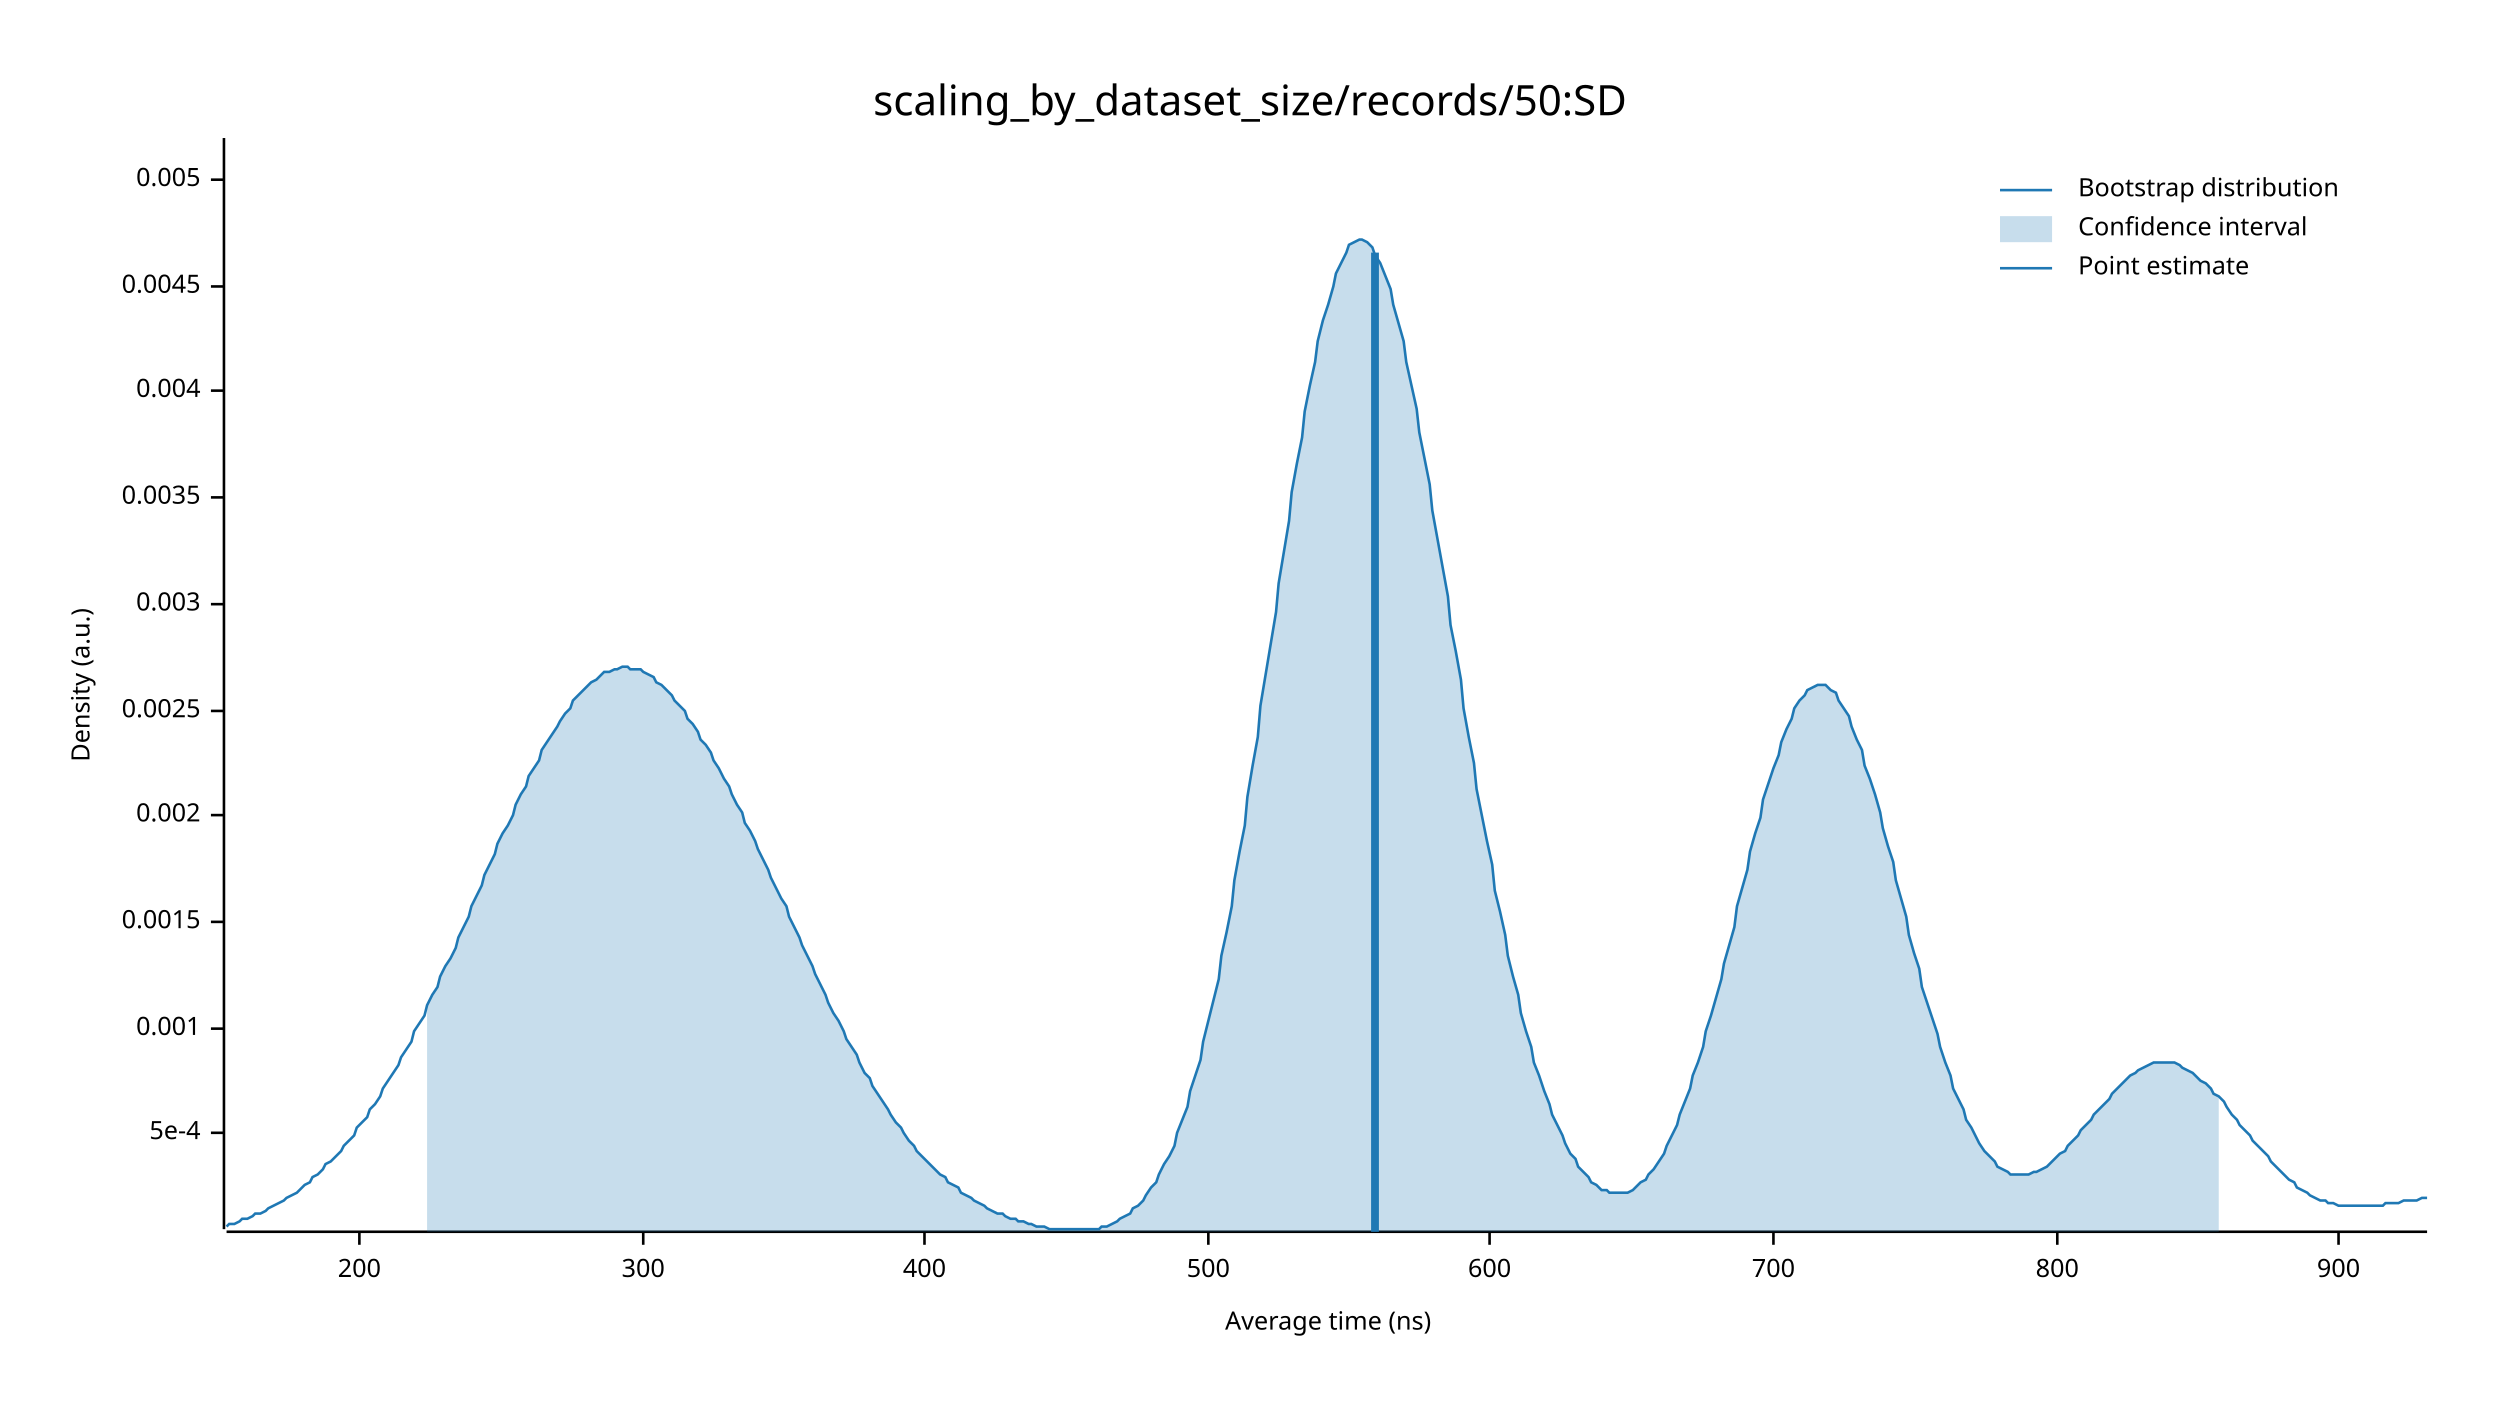
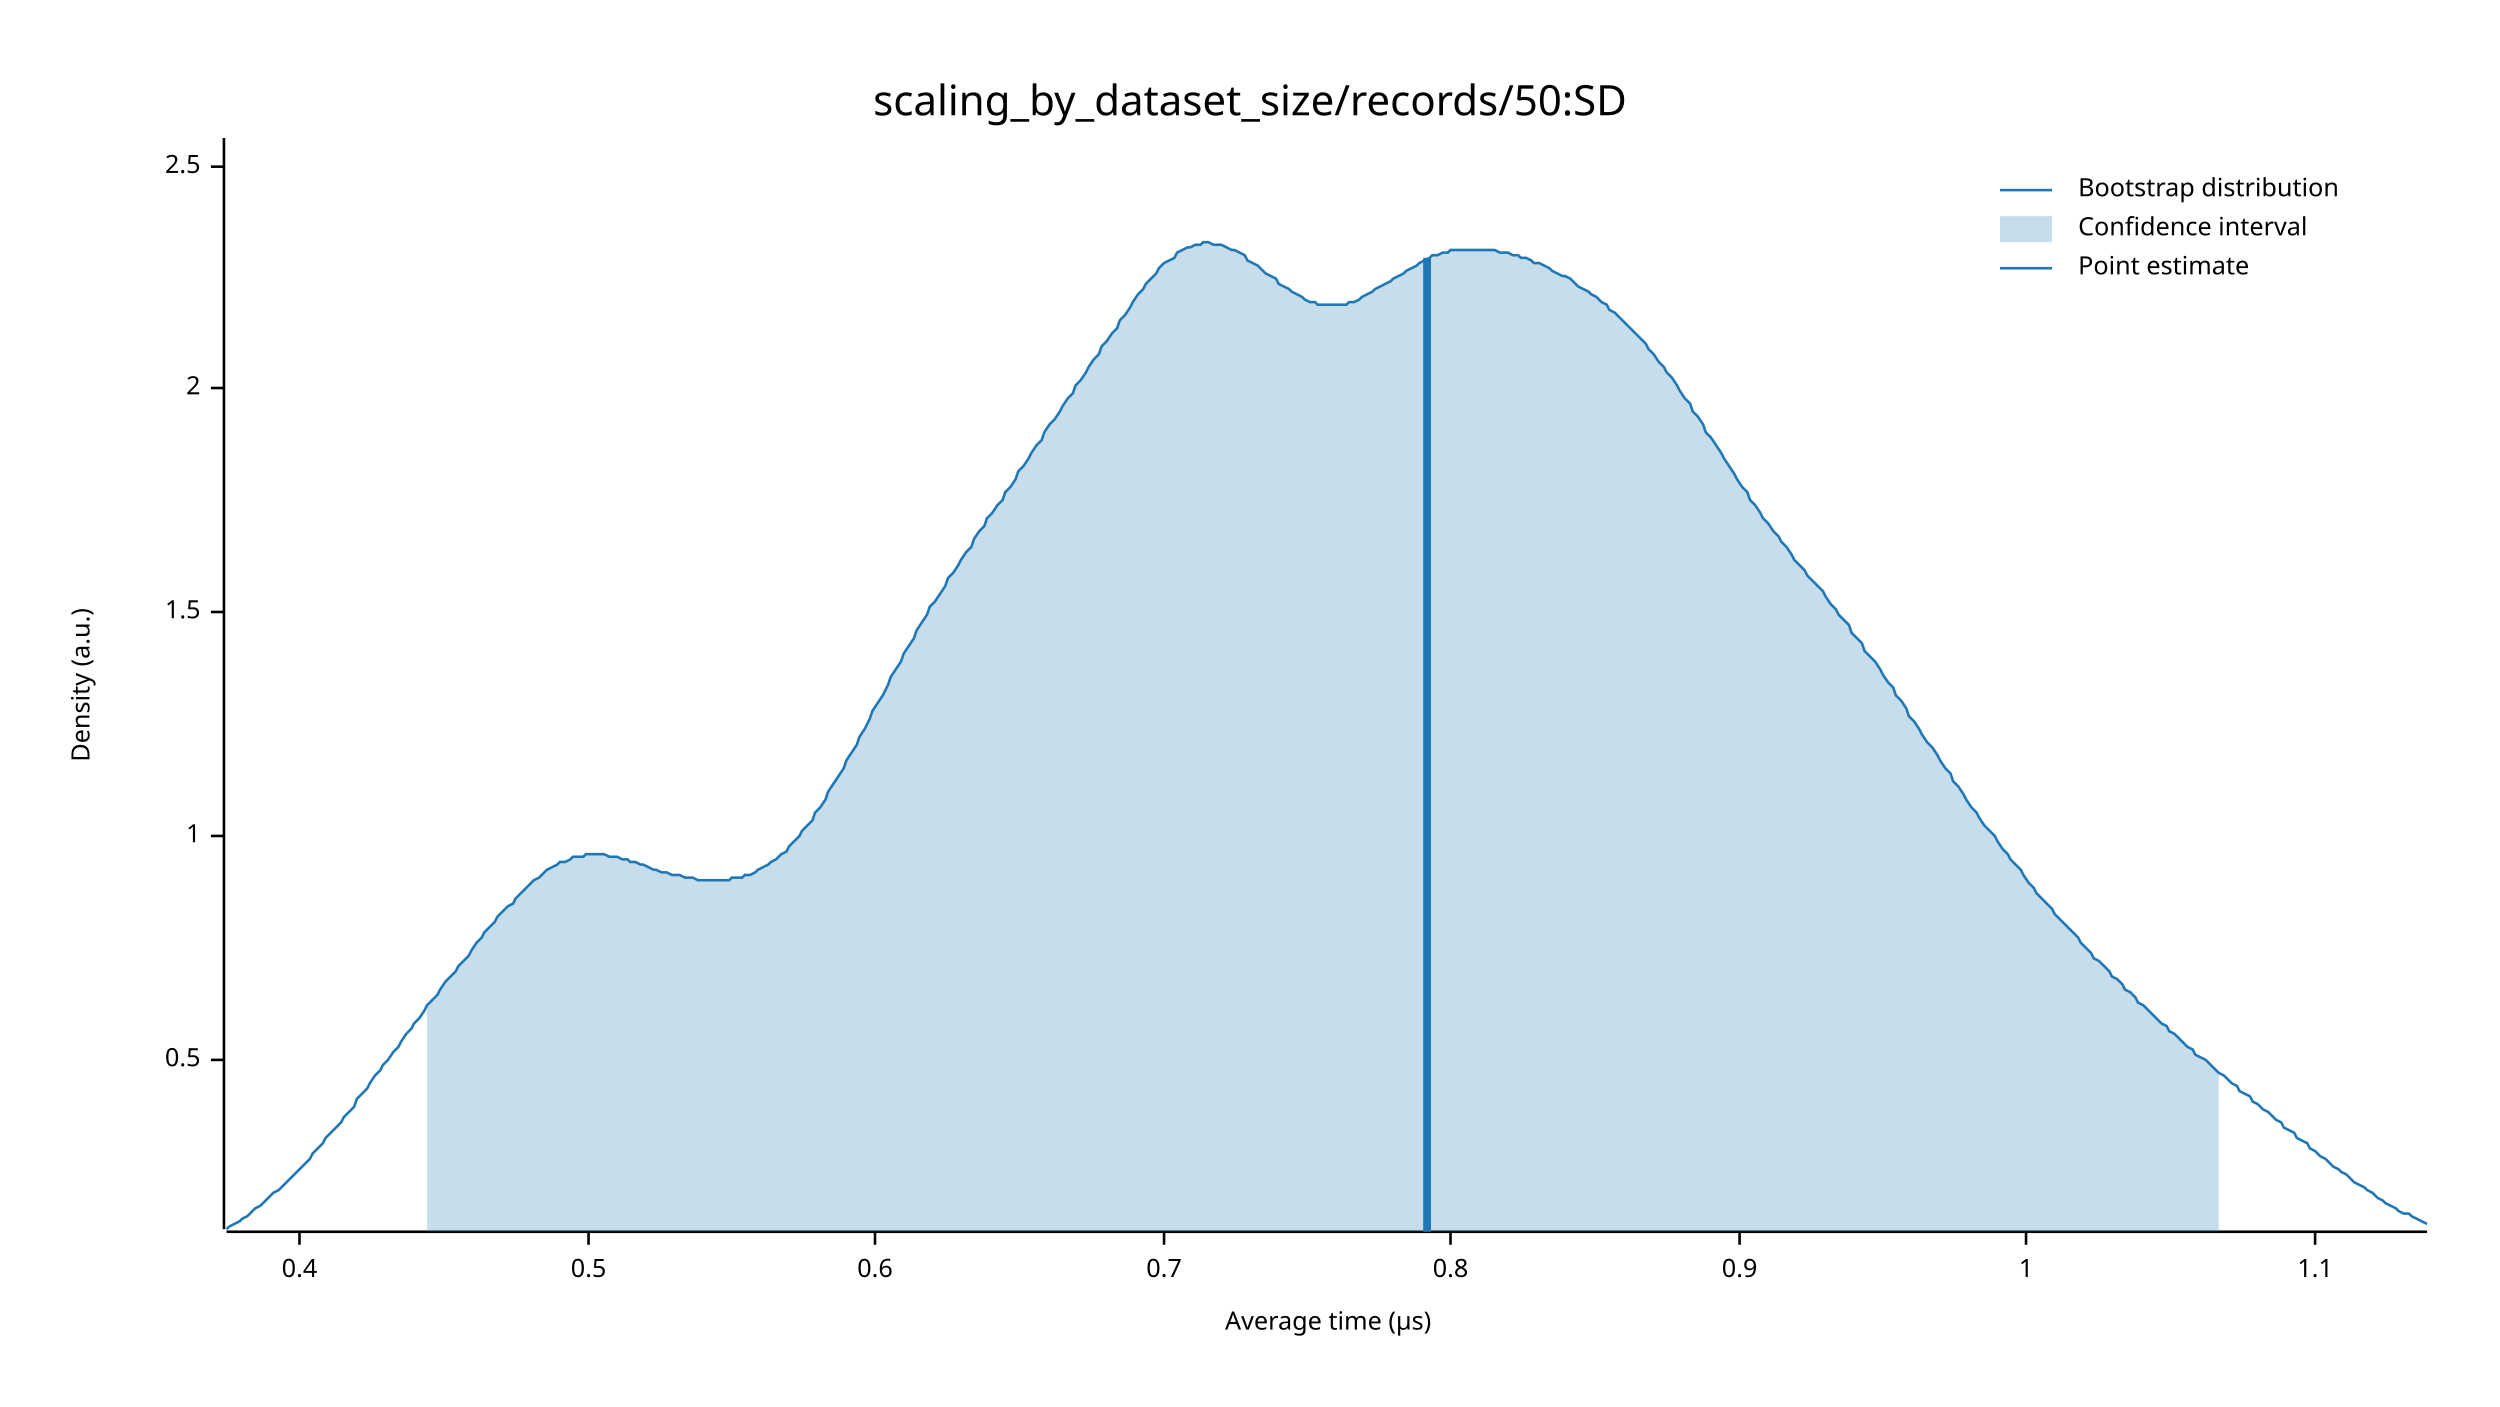
<svg xmlns="http://www.w3.org/2000/svg" width="960" height="540" viewBox="0 0 960 540">
  <text x="480" y="32" dy="0.76em" text-anchor="middle" font-family="sans-serif" font-size="16.129" opacity="1" fill="#000000">
scaling_by_dataset_size/records/50:SD
</text>
  <text x="27" y="263" dy="0.76em" text-anchor="middle" font-family="sans-serif" font-size="9.677" opacity="1" fill="#000000" transform="rotate(270, 27, 263)">
Density (a.u.)
</text>
  <text x="510" y="513" dy="-0.5ex" text-anchor="middle" font-family="sans-serif" font-size="9.677" opacity="1" fill="#000000">
- Average time (ns)
+ Average time (µs)
</text>
  <polyline fill="none" opacity="1" stroke="#000000" stroke-width="1" points="86,53 86,472 " />
-   <text x="77" y="435" dy="0.5ex" text-anchor="end" font-family="sans-serif" font-size="9.677" opacity="1" fill="#000000">
- 5e-4
+   <text x="77" y="407" dy="0.5ex" text-anchor="end" font-family="sans-serif" font-size="9.677" opacity="1" fill="#000000">
+ 0.5
</text>
-   <polyline fill="none" opacity="1" stroke="#000000" stroke-width="1" points="81,435 86,435 " />
-   <text x="77" y="395" dy="0.5ex" text-anchor="end" font-family="sans-serif" font-size="9.677" opacity="1" fill="#000000">
- 0.001
+   <polyline fill="none" opacity="1" stroke="#000000" stroke-width="1" points="81,407 86,407 " />
+   <text x="77" y="321" dy="0.5ex" text-anchor="end" font-family="sans-serif" font-size="9.677" opacity="1" fill="#000000">
+ 1
</text>
-   <polyline fill="none" opacity="1" stroke="#000000" stroke-width="1" points="81,395 86,395 " />
-   <text x="77" y="354" dy="0.5ex" text-anchor="end" font-family="sans-serif" font-size="9.677" opacity="1" fill="#000000">
- 0.0015
+   <polyline fill="none" opacity="1" stroke="#000000" stroke-width="1" points="81,321 86,321 " />
+   <text x="77" y="235" dy="0.5ex" text-anchor="end" font-family="sans-serif" font-size="9.677" opacity="1" fill="#000000">
+ 1.5
</text>
-   <polyline fill="none" opacity="1" stroke="#000000" stroke-width="1" points="81,354 86,354 " />
-   <text x="77" y="313" dy="0.5ex" text-anchor="end" font-family="sans-serif" font-size="9.677" opacity="1" fill="#000000">
- 0.002
+   <polyline fill="none" opacity="1" stroke="#000000" stroke-width="1" points="81,235 86,235 " />
+   <text x="77" y="149" dy="0.5ex" text-anchor="end" font-family="sans-serif" font-size="9.677" opacity="1" fill="#000000">
+ 2
</text>
-   <polyline fill="none" opacity="1" stroke="#000000" stroke-width="1" points="81,313 86,313 " />
-   <text x="77" y="273" dy="0.5ex" text-anchor="end" font-family="sans-serif" font-size="9.677" opacity="1" fill="#000000">
- 0.0025
+   <polyline fill="none" opacity="1" stroke="#000000" stroke-width="1" points="81,149 86,149 " />
+   <text x="77" y="64" dy="0.5ex" text-anchor="end" font-family="sans-serif" font-size="9.677" opacity="1" fill="#000000">
+ 2.5
</text>
-   <polyline fill="none" opacity="1" stroke="#000000" stroke-width="1" points="81,273 86,273 " />
-   <text x="77" y="232" dy="0.5ex" text-anchor="end" font-family="sans-serif" font-size="9.677" opacity="1" fill="#000000">
- 0.003
+   <polyline fill="none" opacity="1" stroke="#000000" stroke-width="1" points="81,64 86,64 " />
+   <polyline fill="none" opacity="1" stroke="#000000" stroke-width="1" points="87,473 932,473 " />
+   <text x="115" y="483" dy="0.76em" text-anchor="middle" font-family="sans-serif" font-size="9.677" opacity="1" fill="#000000">
+ 0.4
</text>
-   <polyline fill="none" opacity="1" stroke="#000000" stroke-width="1" points="81,232 86,232 " />
-   <text x="77" y="191" dy="0.5ex" text-anchor="end" font-family="sans-serif" font-size="9.677" opacity="1" fill="#000000">
- 0.0035
+   <polyline fill="none" opacity="1" stroke="#000000" stroke-width="1" points="115,473 115,478 " />
+   <text x="226" y="483" dy="0.76em" text-anchor="middle" font-family="sans-serif" font-size="9.677" opacity="1" fill="#000000">
+ 0.5
</text>
-   <polyline fill="none" opacity="1" stroke="#000000" stroke-width="1" points="81,191 86,191 " />
-   <text x="77" y="150" dy="0.5ex" text-anchor="end" font-family="sans-serif" font-size="9.677" opacity="1" fill="#000000">
- 0.004
+   <polyline fill="none" opacity="1" stroke="#000000" stroke-width="1" points="226,473 226,478 " />
+   <text x="336" y="483" dy="0.76em" text-anchor="middle" font-family="sans-serif" font-size="9.677" opacity="1" fill="#000000">
+ 0.6
</text>
-   <polyline fill="none" opacity="1" stroke="#000000" stroke-width="1" points="81,150 86,150 " />
-   <text x="77" y="110" dy="0.5ex" text-anchor="end" font-family="sans-serif" font-size="9.677" opacity="1" fill="#000000">
- 0.0045
+   <polyline fill="none" opacity="1" stroke="#000000" stroke-width="1" points="336,473 336,478 " />
+   <text x="447" y="483" dy="0.76em" text-anchor="middle" font-family="sans-serif" font-size="9.677" opacity="1" fill="#000000">
+ 0.7
</text>
-   <polyline fill="none" opacity="1" stroke="#000000" stroke-width="1" points="81,110 86,110 " />
-   <text x="77" y="69" dy="0.5ex" text-anchor="end" font-family="sans-serif" font-size="9.677" opacity="1" fill="#000000">
- 0.005
+   <polyline fill="none" opacity="1" stroke="#000000" stroke-width="1" points="447,473 447,478 " />
+   <text x="557" y="483" dy="0.76em" text-anchor="middle" font-family="sans-serif" font-size="9.677" opacity="1" fill="#000000">
+ 0.8
</text>
-   <polyline fill="none" opacity="1" stroke="#000000" stroke-width="1" points="81,69 86,69 " />
-   <polyline fill="none" opacity="1" stroke="#000000" stroke-width="1" points="87,473 932,473 " />
-   <text x="138" y="483" dy="0.76em" text-anchor="middle" font-family="sans-serif" font-size="9.677" opacity="1" fill="#000000">
- 200
+   <polyline fill="none" opacity="1" stroke="#000000" stroke-width="1" points="557,473 557,478 " />
+   <text x="668" y="483" dy="0.76em" text-anchor="middle" font-family="sans-serif" font-size="9.677" opacity="1" fill="#000000">
+ 0.9
</text>
-   <polyline fill="none" opacity="1" stroke="#000000" stroke-width="1" points="138,473 138,478 " />
-   <text x="247" y="483" dy="0.76em" text-anchor="middle" font-family="sans-serif" font-size="9.677" opacity="1" fill="#000000">
- 300
+   <polyline fill="none" opacity="1" stroke="#000000" stroke-width="1" points="668,473 668,478 " />
+   <text x="778" y="483" dy="0.76em" text-anchor="middle" font-family="sans-serif" font-size="9.677" opacity="1" fill="#000000">
+ 1
</text>
-   <polyline fill="none" opacity="1" stroke="#000000" stroke-width="1" points="247,473 247,478 " />
-   <text x="355" y="483" dy="0.76em" text-anchor="middle" font-family="sans-serif" font-size="9.677" opacity="1" fill="#000000">
- 400
+   <polyline fill="none" opacity="1" stroke="#000000" stroke-width="1" points="778,473 778,478 " />
+   <text x="889" y="483" dy="0.76em" text-anchor="middle" font-family="sans-serif" font-size="9.677" opacity="1" fill="#000000">
+ 1.1
</text>
-   <polyline fill="none" opacity="1" stroke="#000000" stroke-width="1" points="355,473 355,478 " />
-   <text x="464" y="483" dy="0.76em" text-anchor="middle" font-family="sans-serif" font-size="9.677" opacity="1" fill="#000000">
- 500
- </text>
-   <polyline fill="none" opacity="1" stroke="#000000" stroke-width="1" points="464,473 464,478 " />
-   <text x="572" y="483" dy="0.76em" text-anchor="middle" font-family="sans-serif" font-size="9.677" opacity="1" fill="#000000">
- 600
- </text>
-   <polyline fill="none" opacity="1" stroke="#000000" stroke-width="1" points="572,473 572,478 " />
-   <text x="681" y="483" dy="0.76em" text-anchor="middle" font-family="sans-serif" font-size="9.677" opacity="1" fill="#000000">
- 700
- </text>
-   <polyline fill="none" opacity="1" stroke="#000000" stroke-width="1" points="681,473 681,478 " />
-   <text x="790" y="483" dy="0.76em" text-anchor="middle" font-family="sans-serif" font-size="9.677" opacity="1" fill="#000000">
- 800
- </text>
-   <polyline fill="none" opacity="1" stroke="#000000" stroke-width="1" points="790,473 790,478 " />
-   <text x="898" y="483" dy="0.76em" text-anchor="middle" font-family="sans-serif" font-size="9.677" opacity="1" fill="#000000">
- 900
- </text>
-   <polyline fill="none" opacity="1" stroke="#000000" stroke-width="1" points="898,473 898,478 " />
-   <polyline fill="none" opacity="1" stroke="#1F78B4" stroke-width="1" points="87,471 88,470 90,470 92,469 93,468 95,468 97,467 98,466 100,466 102,465 103,464 105,463 107,462 109,461 110,460 112,459 114,458 115,457 117,455 119,454 120,452 122,451 124,449 125,447 127,446 129,444 131,442 132,440 134,438 136,436 137,433 139,431 141,429 142,426 144,424 146,421 147,418 149,415 151,412 153,409 154,406 156,403 158,400 159,396 161,393 163,390 164,386 166,382 168,379 169,375 171,371 173,368 175,364 176,360 178,356 180,352 181,348 183,344 185,340 186,336 188,332 190,328 191,324 193,320 195,317 197,313 198,309 200,305 202,302 203,298 205,295 207,292 208,288 210,285 212,282 214,279 215,277 217,274 219,272 220,269 222,267 224,265 225,264 227,262 229,261 230,260 232,258 234,258 236,257 237,257 239,256 241,256 242,257 244,257 246,257 247,258 249,259 251,260 252,262 254,263 256,265 258,267 259,269 261,271 263,273 264,276 266,278 268,281 269,284 271,286 273,289 274,292 276,295 278,299 280,302 281,305 283,309 285,312 286,316 288,319 290,323 291,326 293,330 295,334 296,337 298,341 300,345 302,348 303,352 305,356 307,360 308,363 310,367 312,371 313,374 315,378 317,382 318,385 320,389 322,392 324,396 325,399 327,402 329,405 330,408 332,412 334,414 335,417 337,420 339,423 341,426 342,428 344,431 346,433 347,435 349,438 351,440 352,442 354,444 356,446 357,447 359,449 361,451 363,452 364,454 366,455 368,456 369,458 371,459 373,460 374,461 376,462 378,463 379,464 381,465 383,466 385,466 386,467 388,468 390,468 391,469 393,469 395,470 396,470 398,471 400,471 401,471 403,472 405,472 407,472 408,472 410,472 412,472 413,472 415,472 417,472 418,472 420,472 422,472 423,471 425,471 427,470 429,469 430,468 432,467 434,466 435,464 437,463 439,461 440,459 442,456 444,454 445,451 447,447 449,444 451,440 452,435 454,430 456,425 457,419 459,413 461,407 462,400 464,392 466,384 468,376 469,367 471,358 473,348 474,338 476,327 478,317 479,306 481,294 483,283 484,271 486,259 488,247 490,235 491,224 493,212 495,200 496,189 498,178 500,168 501,158 503,148 505,139 506,131 508,123 510,117 512,110 513,105 515,101 517,97 518,94 520,93 522,92 523,92 525,93 527,95 528,98 530,101 532,106 534,111 535,117 537,124 539,131 540,139 542,148 544,157 545,166 547,176 549,186 550,196 552,207 554,218 556,229 557,240 559,250 561,261 562,272 564,283 566,293 567,303 569,313 571,323 573,332 574,342 576,350 578,359 579,367 581,375 583,382 584,389 586,396 588,402 589,408 591,413 593,419 595,424 596,428 598,432 600,436 601,439 603,443 605,445 606,448 608,450 610,452 611,454 613,455 615,457 617,457 618,458 620,458 622,458 623,458 625,458 627,457 628,456 630,454 632,453 633,451 635,449 637,446 639,443 640,440 642,436 644,432 645,428 647,423 649,418 650,413 652,408 654,402 655,396 657,390 659,383 661,376 662,370 664,363 666,356 667,348 669,341 671,334 672,327 674,320 676,314 677,307 679,301 681,295 683,290 684,285 686,280 688,276 689,272 691,269 693,267 694,265 696,264 698,263 700,263 701,263 703,265 705,266 706,269 708,272 710,275 711,279 713,284 715,288 716,294 718,299 720,305 722,312 723,318 725,325 727,331 728,338 730,345 732,352 733,359 735,366 737,372 738,379 740,385 742,391 744,397 745,402 747,408 749,413 750,418 752,422 754,426 755,430 757,433 759,437 760,439 762,442 764,444 766,446 767,448 769,449 771,450 772,451 774,451 776,451 777,451 779,451 781,450 782,450 784,449 786,448 788,446 789,445 791,443 793,442 794,440 796,438 798,436 799,434 801,432 803,430 804,428 806,426 808,424 810,422 811,420 813,418 815,416 816,415 818,413 820,412 821,411 823,410 825,409 827,408 828,408 830,408 832,408 833,408 835,408 837,409 838,410 840,411 842,412 843,413 845,415 847,416 849,418 850,420 852,421 854,423 855,425 857,428 859,430 860,432 862,434 864,436 865,438 867,440 869,442 871,444 872,446 874,448 876,450 877,451 879,453 881,454 882,456 884,457 886,458 887,459 889,460 891,461 893,461 894,462 896,462 898,463 899,463 901,463 903,463 904,463 906,463 908,463 909,463 911,463 913,463 915,463 916,462 918,462 920,462 921,462 923,461 925,461 926,461 928,461 930,460 932,460 " />
-   <polygon opacity="0.25" fill="#1F78B4" points="164,386 166,382 168,379 169,375 171,371 173,368 175,364 176,360 178,356 180,352 181,348 183,344 185,340 186,336 188,332 190,328 191,324 193,320 195,317 197,313 198,309 200,305 202,302 203,298 205,295 207,292 208,288 210,285 212,282 214,279 215,277 217,274 219,272 220,269 222,267 224,265 225,264 227,262 229,261 230,260 232,258 234,258 236,257 237,257 239,256 241,256 242,257 244,257 246,257 247,258 249,259 251,260 252,262 254,263 256,265 258,267 259,269 261,271 263,273 264,276 266,278 268,281 269,284 271,286 273,289 274,292 276,295 278,299 280,302 281,305 283,309 285,312 286,316 288,319 290,323 291,326 293,330 295,334 296,337 298,341 300,345 302,348 303,352 305,356 307,360 308,363 310,367 312,371 313,374 315,378 317,382 318,385 320,389 322,392 324,396 325,399 327,402 329,405 330,408 332,412 334,414 335,417 337,420 339,423 341,426 342,428 344,431 346,433 347,435 349,438 351,440 352,442 354,444 356,446 357,447 359,449 361,451 363,452 364,454 366,455 368,456 369,458 371,459 373,460 374,461 376,462 378,463 379,464 381,465 383,466 385,466 386,467 388,468 390,468 391,469 393,469 395,470 396,470 398,471 400,471 401,471 403,472 405,472 407,472 408,472 410,472 412,472 413,472 415,472 417,472 418,472 420,472 422,472 423,471 425,471 427,470 429,469 430,468 432,467 434,466 435,464 437,463 439,461 440,459 442,456 444,454 445,451 447,447 449,444 451,440 452,435 454,430 456,425 457,419 459,413 461,407 462,400 464,392 466,384 468,376 469,367 471,358 473,348 474,338 476,327 478,317 479,306 481,294 483,283 484,271 486,259 488,247 490,235 491,224 493,212 495,200 496,189 498,178 500,168 501,158 503,148 505,139 506,131 508,123 510,117 512,110 513,105 515,101 517,97 518,94 520,93 522,92 523,92 525,93 527,95 528,98 530,101 532,106 534,111 535,117 537,124 539,131 540,139 542,148 544,157 545,166 547,176 549,186 550,196 552,207 554,218 556,229 557,240 559,250 561,261 562,272 564,283 566,293 567,303 569,313 571,323 573,332 574,342 576,350 578,359 579,367 581,375 583,382 584,389 586,396 588,402 589,408 591,413 593,419 595,424 596,428 598,432 600,436 601,439 603,443 605,445 606,448 608,450 610,452 611,454 613,455 615,457 617,457 618,458 620,458 622,458 623,458 625,458 627,457 628,456 630,454 632,453 633,451 635,449 637,446 639,443 640,440 642,436 644,432 645,428 647,423 649,418 650,413 652,408 654,402 655,396 657,390 659,383 661,376 662,370 664,363 666,356 667,348 669,341 671,334 672,327 674,320 676,314 677,307 679,301 681,295 683,290 684,285 686,280 688,276 689,272 691,269 693,267 694,265 696,264 698,263 700,263 701,263 703,265 705,266 706,269 708,272 710,275 711,279 713,284 715,288 716,294 718,299 720,305 722,312 723,318 725,325 727,331 728,338 730,345 732,352 733,359 735,366 737,372 738,379 740,385 742,391 744,397 745,402 747,408 749,413 750,418 752,422 754,426 755,430 757,433 759,437 760,439 762,442 764,444 766,446 767,448 769,449 771,450 772,451 774,451 776,451 777,451 779,451 781,450 782,450 784,449 786,448 788,446 789,445 791,443 793,442 794,440 796,438 798,436 799,434 801,432 803,430 804,428 806,426 808,424 810,422 811,420 813,418 815,416 816,415 818,413 820,412 821,411 823,410 825,409 827,408 828,408 830,408 832,408 833,408 835,408 837,409 838,410 840,411 842,412 843,413 845,415 847,416 849,418 850,420 852,421 852,473 164,473 " />
-   <polyline fill="none" opacity="1" stroke="#1F78B4" stroke-width="3" points="528,473 528,97 " />
+   <polyline fill="none" opacity="1" stroke="#000000" stroke-width="1" points="889,473 889,478 " />
+   <polyline fill="none" opacity="1" stroke="#1F78B4" stroke-width="1" points="87,472 88,471 90,470 92,469 93,468 95,467 97,465 98,464 100,463 102,461 103,460 105,458 107,457 109,455 110,454 112,452 114,450 115,449 117,447 119,445 120,443 122,441 124,439 125,437 127,435 129,433 131,431 132,429 134,427 136,425 137,422 139,420 141,418 142,416 144,413 146,411 147,409 149,407 151,404 153,402 154,400 156,397 158,395 159,393 161,391 163,388 164,386 166,384 168,382 169,380 171,377 173,375 175,373 176,371 178,369 180,367 181,365 183,362 185,360 186,358 188,356 190,354 191,352 193,350 195,348 197,347 198,345 200,343 202,341 203,340 205,338 207,337 208,336 210,334 212,333 214,332 215,331 217,331 219,330 220,329 222,329 224,329 225,328 227,328 229,328 230,328 232,328 234,329 236,329 237,329 239,330 241,330 242,331 244,331 246,332 247,332 249,333 251,334 252,334 254,335 256,335 258,336 259,336 261,336 263,337 264,337 266,337 268,338 269,338 271,338 273,338 274,338 276,338 278,338 280,338 281,337 283,337 285,337 286,336 288,336 290,335 291,334 293,333 295,332 296,331 298,330 300,328 302,327 303,325 305,323 307,321 308,319 310,317 312,315 313,312 315,310 317,307 318,304 320,301 322,298 324,295 325,292 327,289 329,286 330,283 332,280 334,276 335,273 337,270 339,267 341,263 342,260 344,257 346,254 347,251 349,248 351,245 352,242 354,239 356,236 357,233 359,231 361,228 363,225 364,222 366,220 368,217 369,215 371,212 373,210 374,207 376,204 378,202 379,199 381,197 383,194 385,192 386,189 388,187 390,184 391,181 393,179 395,176 396,174 398,171 400,169 401,166 403,163 405,161 407,158 408,156 410,153 412,151 413,148 415,146 417,143 418,141 420,138 422,136 423,133 425,131 427,128 429,126 430,123 432,121 434,118 435,116 437,113 439,111 440,109 442,107 444,105 445,103 447,101 449,100 451,99 452,97 454,96 456,95 457,95 459,94 461,94 462,93 464,93 466,94 468,94 469,94 471,95 473,96 474,96 476,97 478,98 479,100 481,101 483,102 484,103 486,105 488,106 490,107 491,109 493,110 495,111 496,112 498,113 500,114 501,115 503,116 505,116 506,117 508,117 510,117 512,117 513,117 515,117 517,117 518,116 520,116 522,115 523,114 525,113 527,112 528,111 530,110 532,109 534,108 535,107 537,106 539,105 540,104 542,103 544,102 545,101 547,100 549,99 550,98 552,98 554,97 556,97 557,96 559,96 561,96 562,96 564,96 566,96 567,96 569,96 571,96 573,96 574,96 576,97 578,97 579,97 581,98 583,98 584,99 586,99 588,100 589,101 591,101 593,102 595,103 596,104 598,105 600,106 601,106 603,107 605,109 606,110 608,111 610,112 611,113 613,114 615,116 617,117 618,119 620,120 622,122 623,123 625,125 627,127 628,128 630,130 632,132 633,134 635,136 637,139 639,141 640,143 642,145 644,148 645,150 647,153 649,155 650,158 652,160 654,163 655,166 657,168 659,171 661,174 662,176 664,179 666,182 667,184 669,187 671,189 672,192 674,194 676,197 677,199 679,201 681,204 683,206 684,208 686,210 688,213 689,215 691,217 693,219 694,221 696,223 698,225 700,227 701,229 703,232 705,234 706,236 708,238 710,240 711,243 713,245 715,247 716,250 718,252 720,254 722,257 723,259 725,262 727,264 728,267 730,269 732,272 733,275 735,277 737,280 738,282 740,285 742,287 744,290 745,292 747,295 749,297 750,300 752,302 754,305 755,307 757,310 759,312 760,314 762,317 764,319 766,321 767,323 769,326 771,328 772,330 774,332 776,334 777,336 779,339 781,341 782,343 784,345 786,347 788,349 789,351 791,353 793,355 794,356 796,358 798,360 799,362 801,364 803,366 804,368 806,369 808,371 810,373 811,375 813,376 815,378 816,380 818,381 820,383 821,385 823,386 825,388 827,390 828,391 830,393 832,394 833,396 835,397 837,399 838,400 840,402 842,403 843,405 845,406 847,407 849,409 850,410 852,412 854,413 855,414 857,416 859,417 860,419 862,420 864,421 865,423 867,424 869,426 871,427 872,428 874,430 876,431 877,433 879,434 881,435 882,437 884,438 886,439 887,441 889,442 891,444 893,445 894,446 896,448 898,449 899,450 901,451 903,453 904,454 906,455 908,456 909,457 911,458 913,460 915,461 916,462 918,463 920,464 921,465 923,466 925,466 926,467 928,468 930,469 932,470 " />
+   <polygon opacity="0.25" fill="#1F78B4" points="164,386 166,384 168,382 169,380 171,377 173,375 175,373 176,371 178,369 180,367 181,365 183,362 185,360 186,358 188,356 190,354 191,352 193,350 195,348 197,347 198,345 200,343 202,341 203,340 205,338 207,337 208,336 210,334 212,333 214,332 215,331 217,331 219,330 220,329 222,329 224,329 225,328 227,328 229,328 230,328 232,328 234,329 236,329 237,329 239,330 241,330 242,331 244,331 246,332 247,332 249,333 251,334 252,334 254,335 256,335 258,336 259,336 261,336 263,337 264,337 266,337 268,338 269,338 271,338 273,338 274,338 276,338 278,338 280,338 281,337 283,337 285,337 286,336 288,336 290,335 291,334 293,333 295,332 296,331 298,330 300,328 302,327 303,325 305,323 307,321 308,319 310,317 312,315 313,312 315,310 317,307 318,304 320,301 322,298 324,295 325,292 327,289 329,286 330,283 332,280 334,276 335,273 337,270 339,267 341,263 342,260 344,257 346,254 347,251 349,248 351,245 352,242 354,239 356,236 357,233 359,231 361,228 363,225 364,222 366,220 368,217 369,215 371,212 373,210 374,207 376,204 378,202 379,199 381,197 383,194 385,192 386,189 388,187 390,184 391,181 393,179 395,176 396,174 398,171 400,169 401,166 403,163 405,161 407,158 408,156 410,153 412,151 413,148 415,146 417,143 418,141 420,138 422,136 423,133 425,131 427,128 429,126 430,123 432,121 434,118 435,116 437,113 439,111 440,109 442,107 444,105 445,103 447,101 449,100 451,99 452,97 454,96 456,95 457,95 459,94 461,94 462,93 464,93 466,94 468,94 469,94 471,95 473,96 474,96 476,97 478,98 479,100 481,101 483,102 484,103 486,105 488,106 490,107 491,109 493,110 495,111 496,112 498,113 500,114 501,115 503,116 505,116 506,117 508,117 510,117 512,117 513,117 515,117 517,117 518,116 520,116 522,115 523,114 525,113 527,112 528,111 530,110 532,109 534,108 535,107 537,106 539,105 540,104 542,103 544,102 545,101 547,100 549,99 550,98 552,98 554,97 556,97 557,96 559,96 561,96 562,96 564,96 566,96 567,96 569,96 571,96 573,96 574,96 576,97 578,97 579,97 581,98 583,98 584,99 586,99 588,100 589,101 591,101 593,102 595,103 596,104 598,105 600,106 601,106 603,107 605,109 606,110 608,111 610,112 611,113 613,114 615,116 617,117 618,119 620,120 622,122 623,123 625,125 627,127 628,128 630,130 632,132 633,134 635,136 637,139 639,141 640,143 642,145 644,148 645,150 647,153 649,155 650,158 652,160 654,163 655,166 657,168 659,171 661,174 662,176 664,179 666,182 667,184 669,187 671,189 672,192 674,194 676,197 677,199 679,201 681,204 683,206 684,208 686,210 688,213 689,215 691,217 693,219 694,221 696,223 698,225 700,227 701,229 703,232 705,234 706,236 708,238 710,240 711,243 713,245 715,247 716,250 718,252 720,254 722,257 723,259 725,262 727,264 728,267 730,269 732,272 733,275 735,277 737,280 738,282 740,285 742,287 744,290 745,292 747,295 749,297 750,300 752,302 754,305 755,307 757,310 759,312 760,314 762,317 764,319 766,321 767,323 769,326 771,328 772,330 774,332 776,334 777,336 779,339 781,341 782,343 784,345 786,347 788,349 789,351 791,353 793,355 794,356 796,358 798,360 799,362 801,364 803,366 804,368 806,369 808,371 810,373 811,375 813,376 815,378 816,380 818,381 820,383 821,385 823,386 825,388 827,390 828,391 830,393 832,394 833,396 835,397 837,399 838,400 840,402 842,403 843,405 845,406 847,407 849,409 850,410 852,412 852,473 164,473 " />
+   <polyline fill="none" opacity="1" stroke="#1F78B4" stroke-width="3" points="548,473 548,99 " />
  <text x="798" y="68" dy="0.76em" text-anchor="start" font-family="sans-serif" font-size="9.677" opacity="1" fill="#000000">
Bootstrap distribution
</text>
  <text x="798" y="83" dy="0.76em" text-anchor="start" font-family="sans-serif" font-size="9.677" opacity="1" fill="#000000">
Confidence interval
</text>
  <text x="798" y="98" dy="0.76em" text-anchor="start" font-family="sans-serif" font-size="9.677" opacity="1" fill="#000000">
Point estimate
</text>
  <polyline fill="none" opacity="1" stroke="#1F78B4" stroke-width="1" points="768,73 788,73 " />
  <rect x="768" y="83" width="20" height="10" opacity="0.25" fill="#1F78B4" stroke="none" />
  <polyline fill="none" opacity="1" stroke="#1F78B4" stroke-width="1" points="768,103 788,103 " />
</svg>
